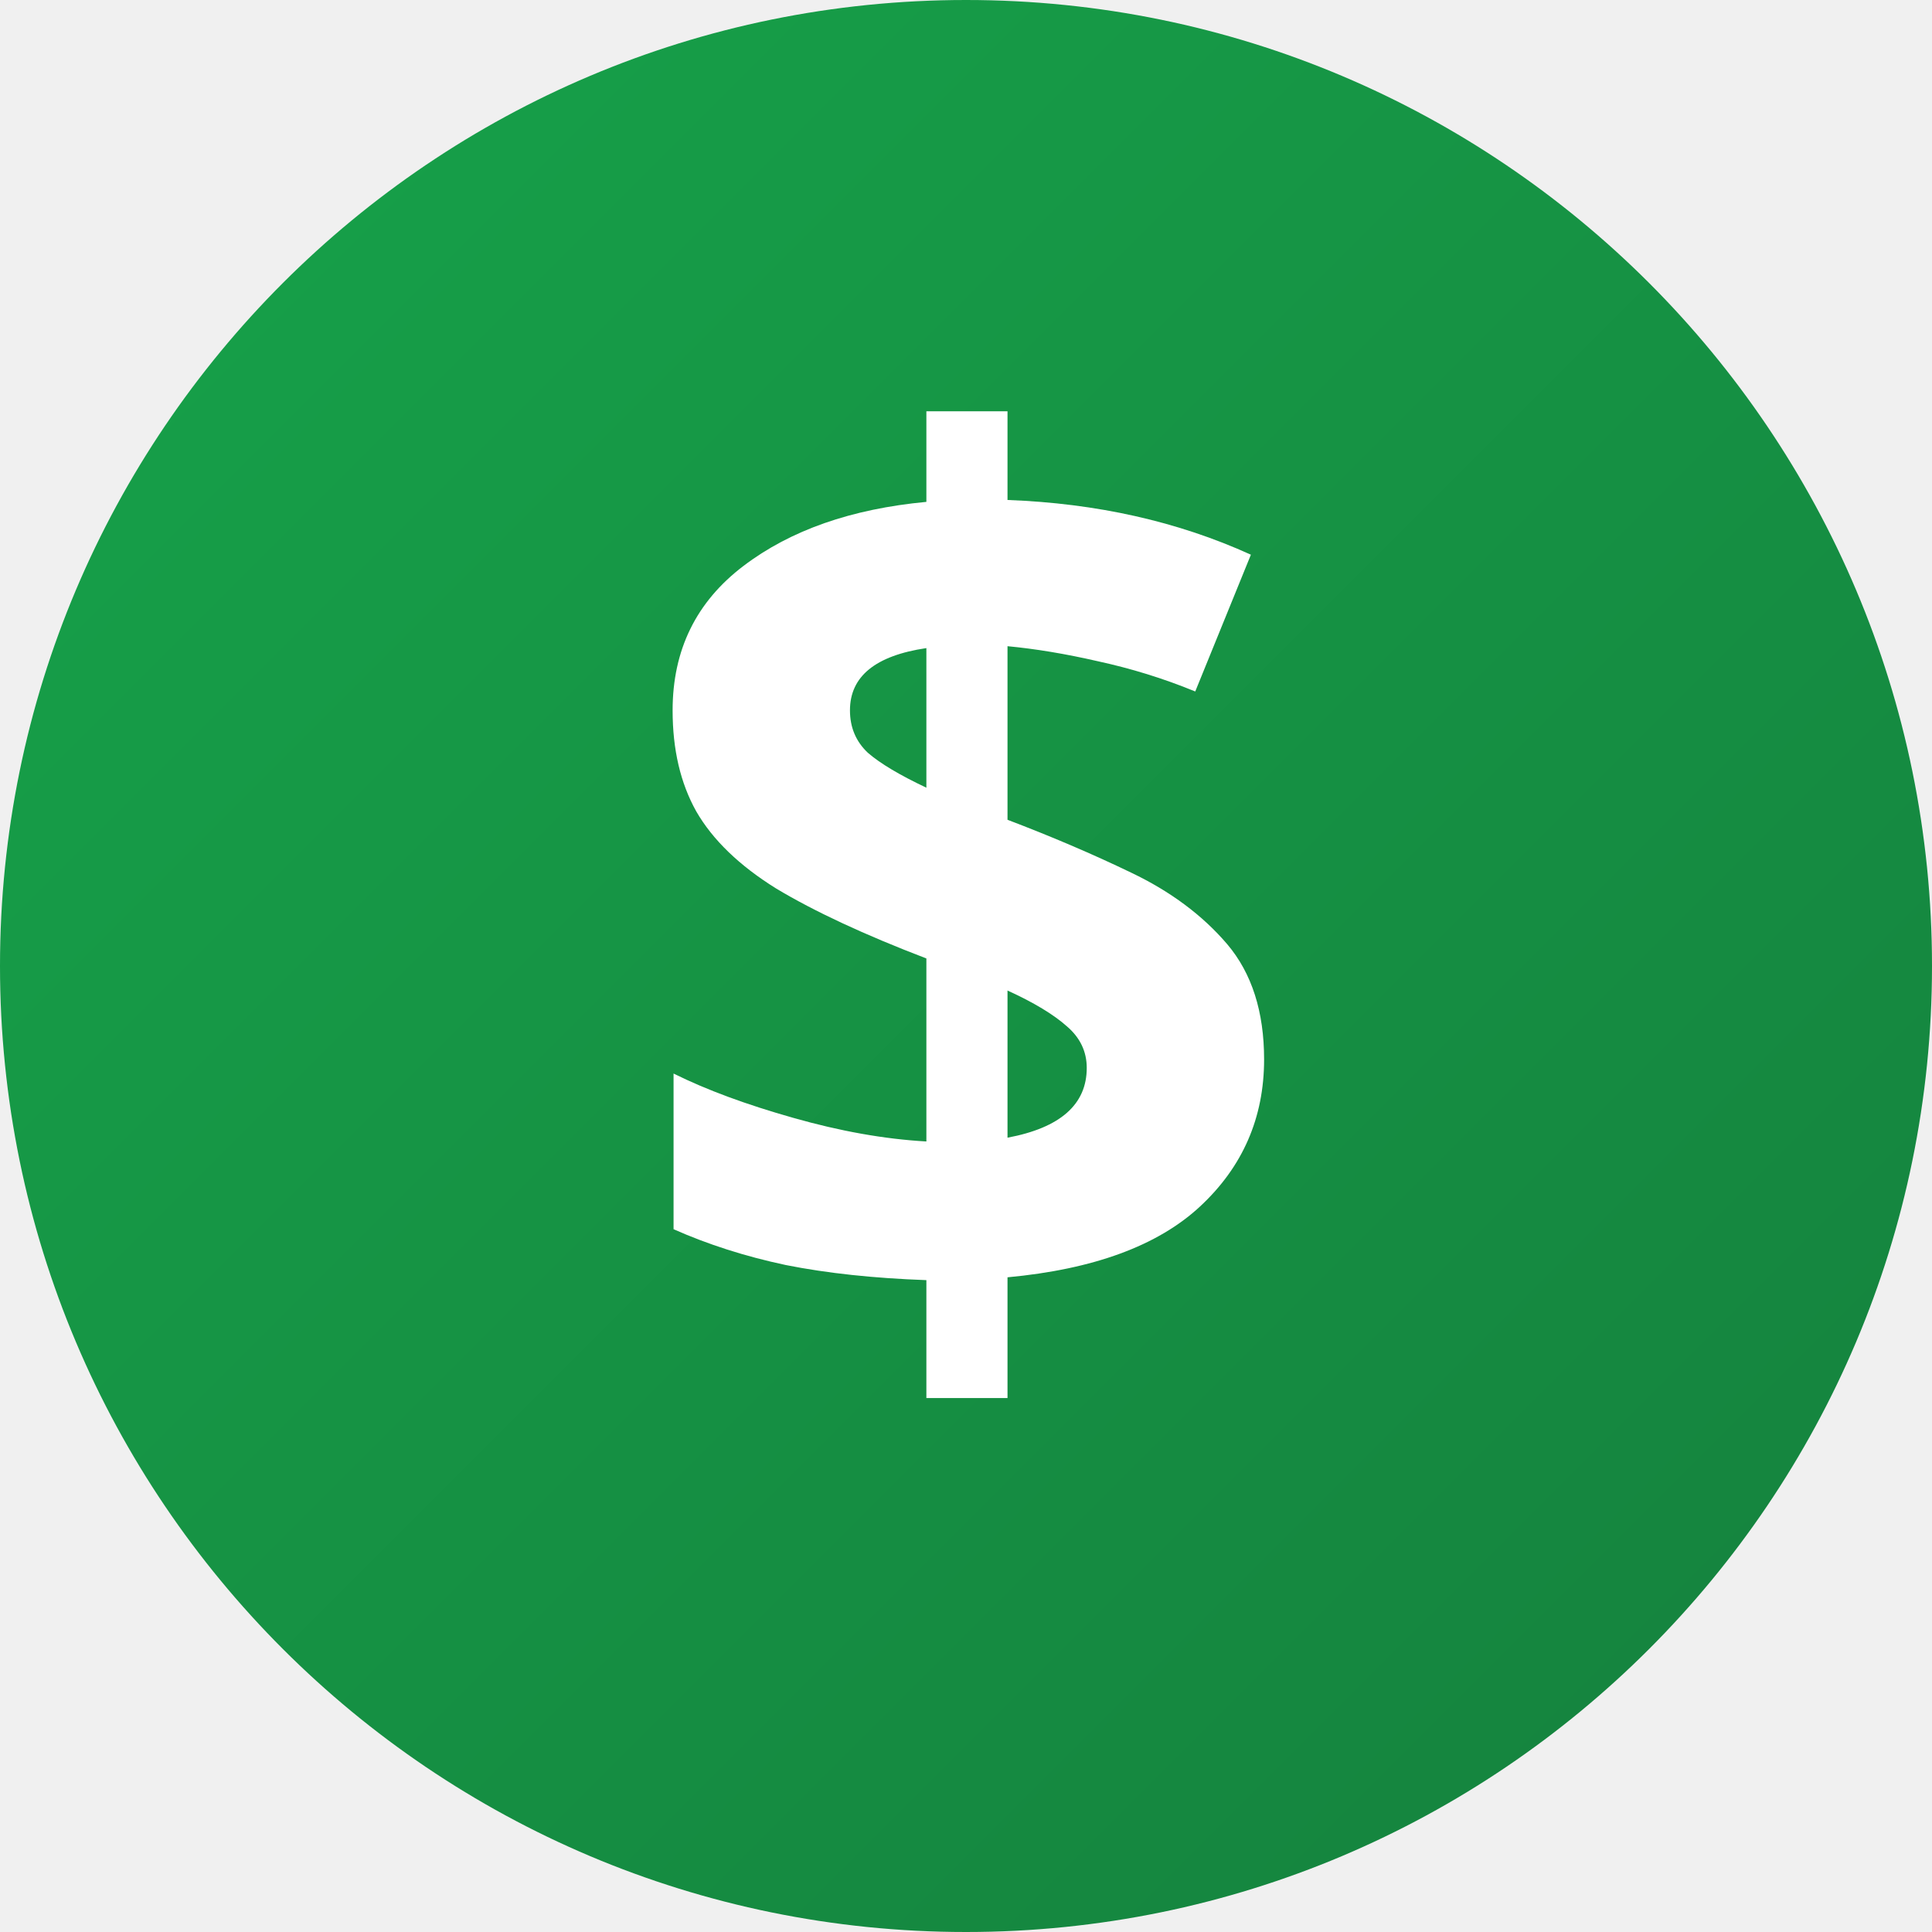
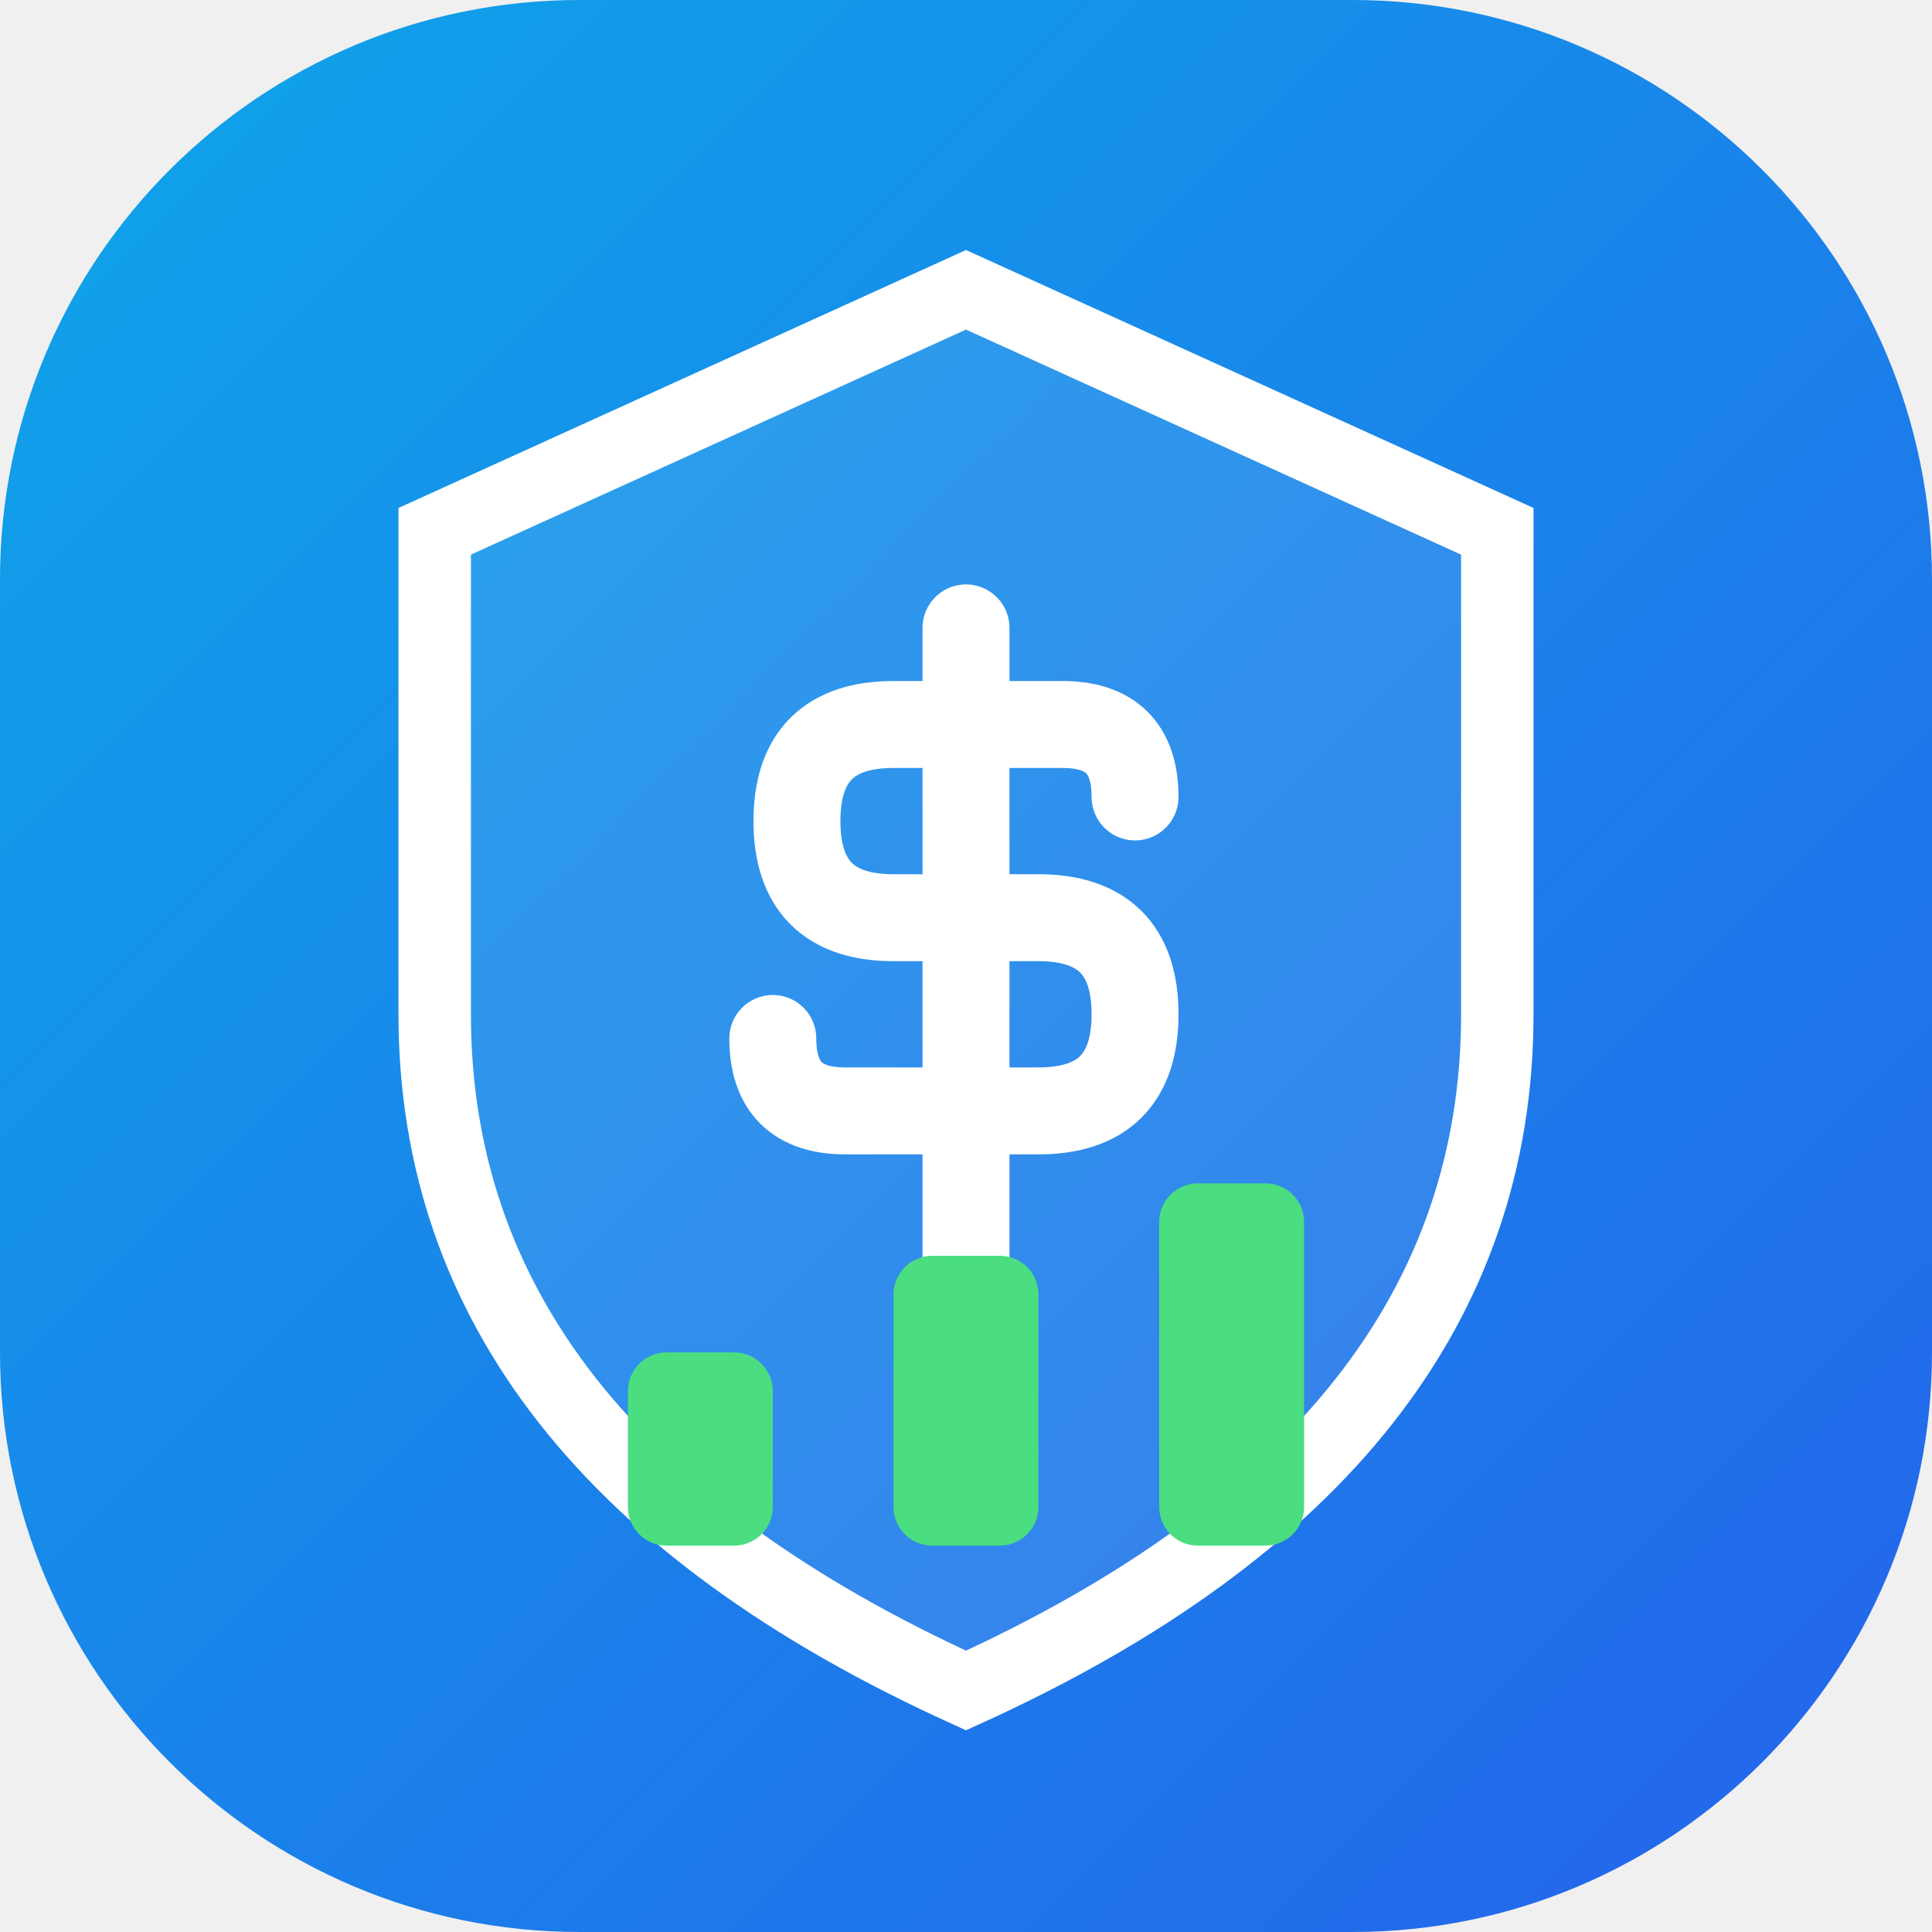
- <svg xmlns="http://www.w3.org/2000/svg" viewBox="0 0 32 32">
+ <svg xmlns="http://www.w3.org/2000/svg" viewBox="0 0 40 40">
  <defs>
-     <linearGradient id="g" x1="0%" y1="0%" x2="100%" y2="100%">
-       <stop offset="0%" stop-color="#16a34a" />
-       <stop offset="100%" stop-color="#15803d" />
+     <linearGradient id="mp-bg" x1="0" y1="0" x2="40" y2="40" gradientUnits="userSpaceOnUse">
+       <stop stop-color="#0ea5e9" />
+       <stop offset="1" stop-color="#2563eb" />
    </linearGradient>
  </defs>
-   <circle cx="16" cy="16" r="16" fill="url(#g)" />
-   <text x="16" y="22" text-anchor="middle" font-size="20" font-weight="700" fill="white" font-family="system-ui,sans-serif">$</text>
+   <rect width="40" height="40" rx="12" fill="url(#mp-bg)" />
+   <path d="M20 6 L31 11 L31 21 Q31 30 20 35 Q9 30 9 21 L9 11 Z" stroke="white" stroke-width="1.5" fill="white" fill-opacity="0.1" />
+   <path d="M20 13 L20 27" stroke="white" stroke-width="1.8" stroke-linecap="round" />
+   <path d="M23.5 16.5 Q23.5 15 22 15 L18.5 15 Q16.5 15 16.5 17 Q16.5 19 18.5 19 L21.5 19 Q23.5 19 23.5 21 Q23.5 23 21.5 23 L17.5 23 Q16 23 16 21.5" stroke="white" stroke-width="1.8" stroke-linecap="round" stroke-linejoin="round" fill="none" />
+   <rect x="13" y="28" width="3" height="4" rx="0.8" fill="#4ade80" />
+   <rect x="18.5" y="26" width="3" height="6" rx="0.8" fill="#4ade80" />
+   <rect x="24" y="24.5" width="3" height="7.5" rx="0.8" fill="#4ade80" />
</svg>
